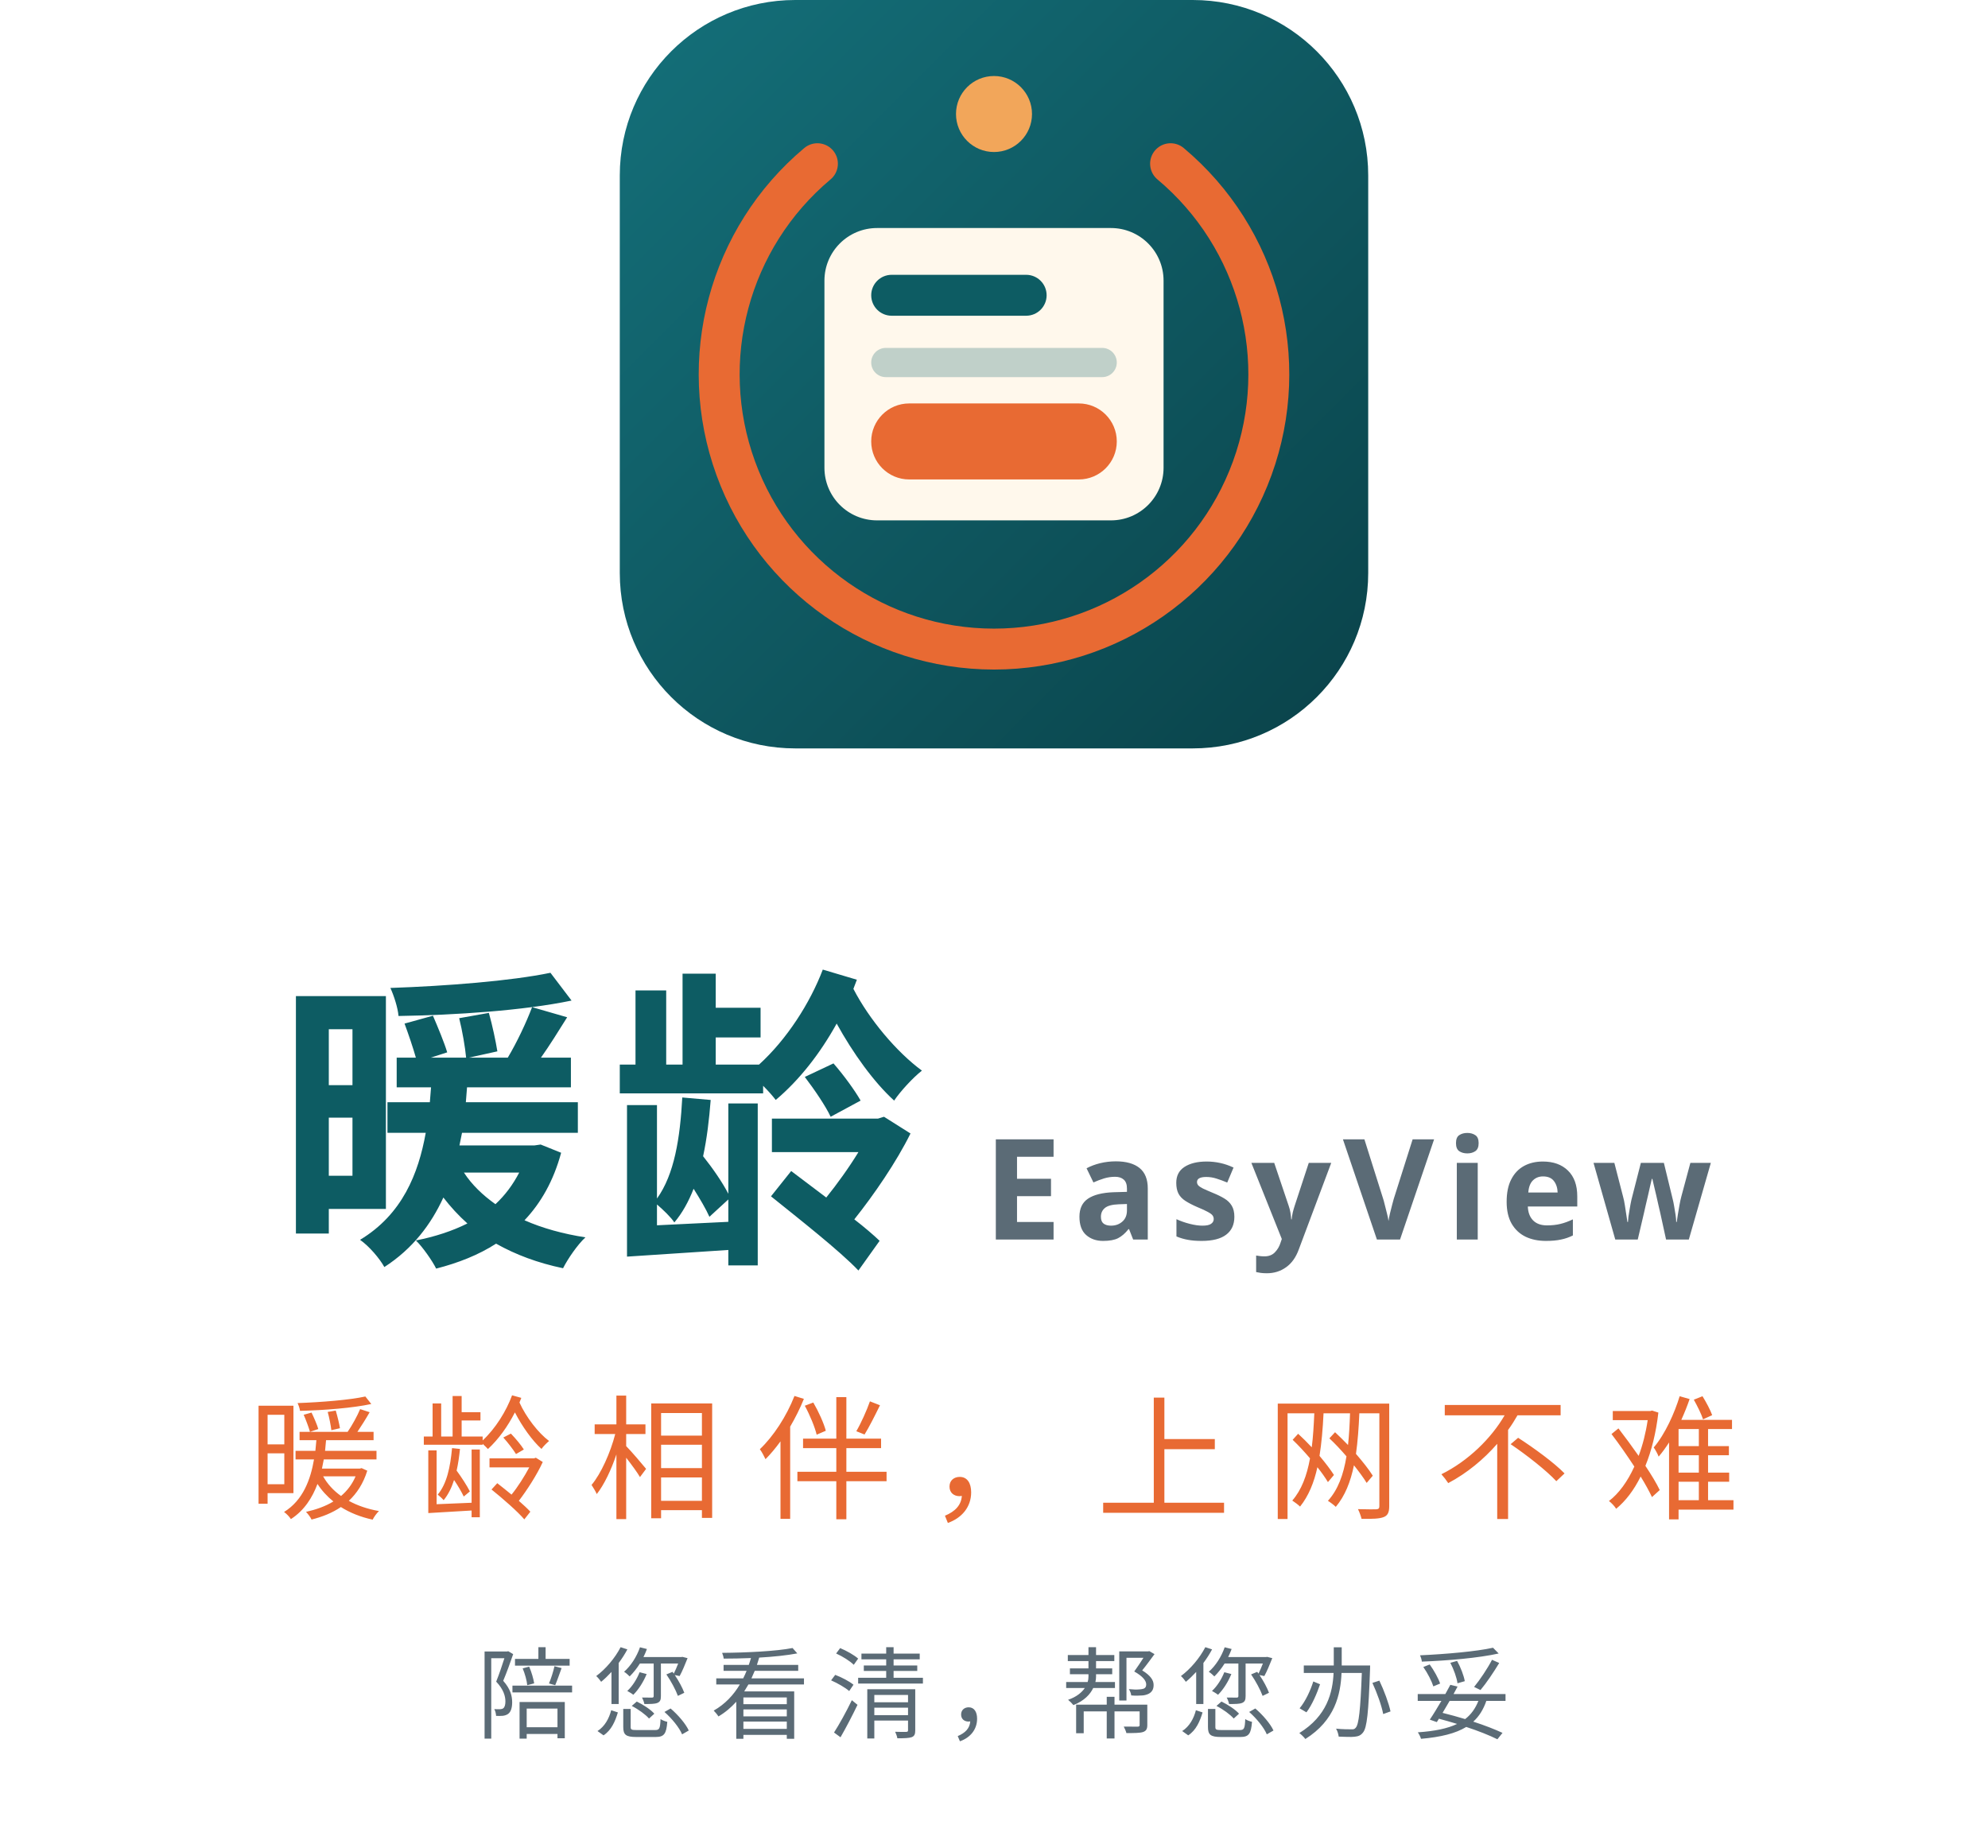
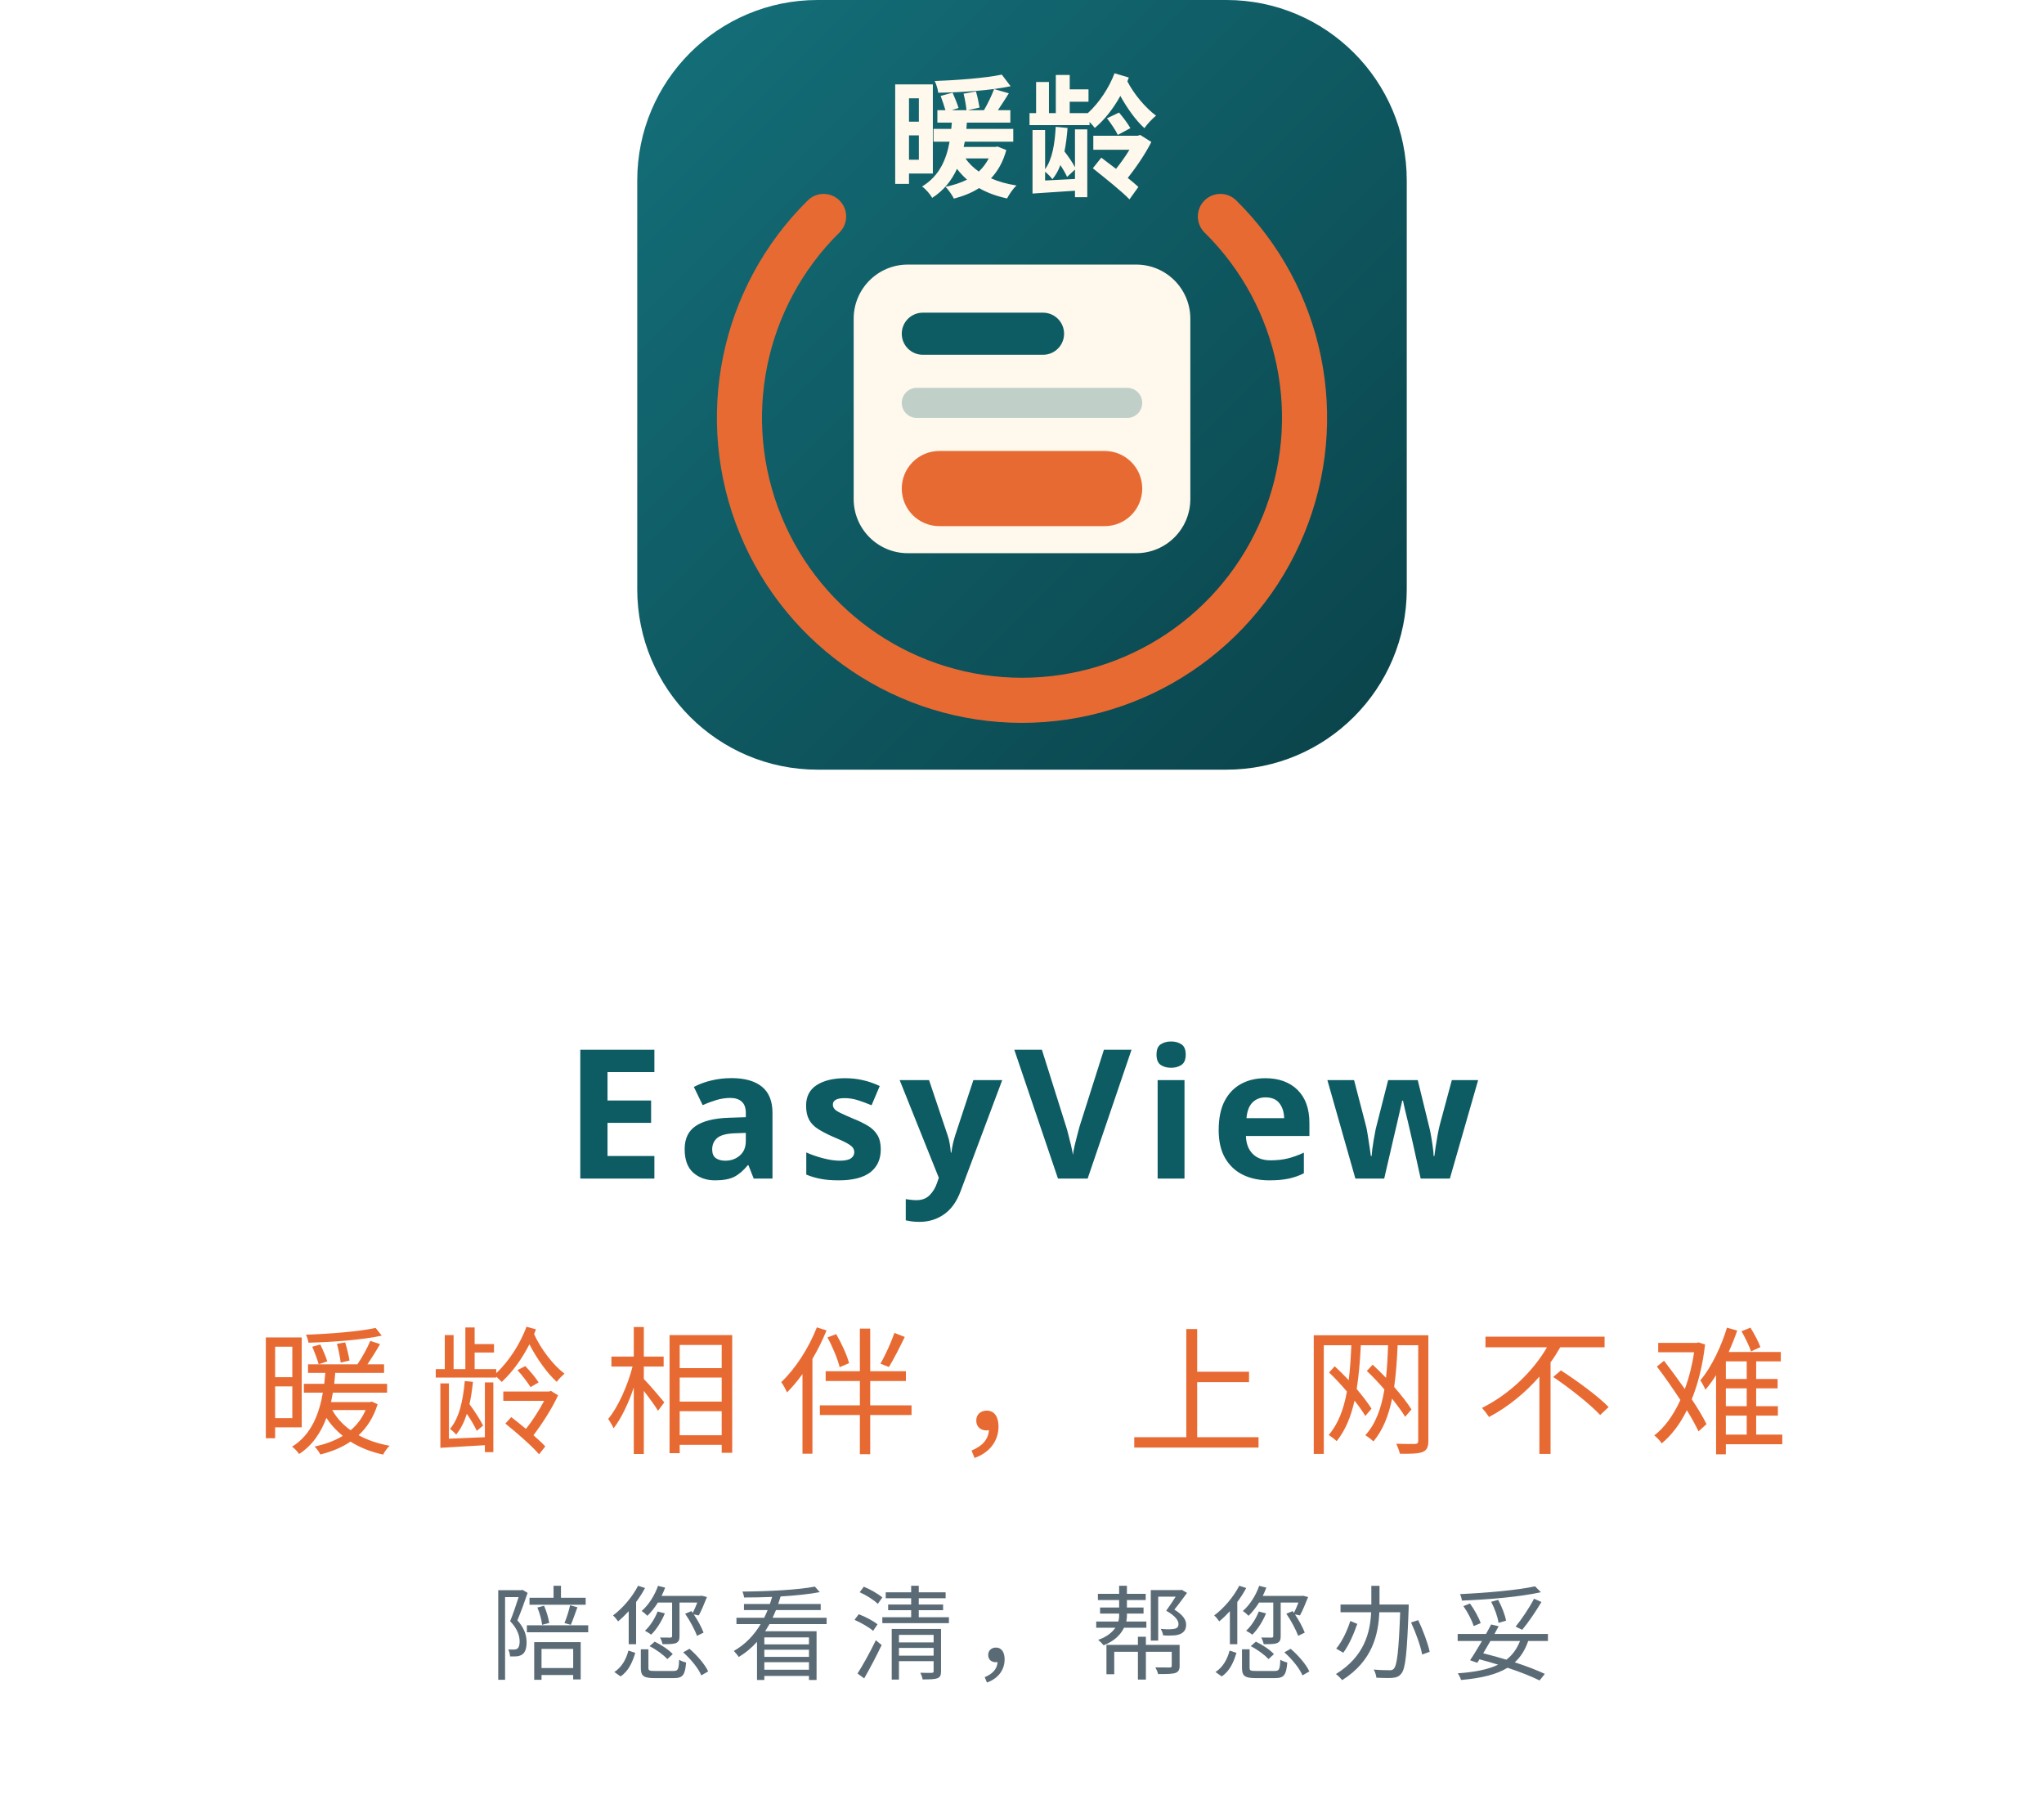
- <svg xmlns="http://www.w3.org/2000/svg" viewBox="0 0 340 316" width="340" height="316" role="img" aria-label="暖龄 EasyView · 暖龄相伴，上网不难">
+ <svg xmlns="http://www.w3.org/2000/svg" viewBox="0 0 340 300" width="340" height="300" role="img" aria-label="暖龄 EasyView · 暖龄相伴，上网不难">
  <defs>
-     <linearGradient id="ev-badge-v" x1="0" y1="0" x2="1" y2="1">
+     <linearGradient id="ev-v" x1="0" y1="0" x2="1" y2="1">
      <stop offset="0" stop-color="#14707A" />
      <stop offset="1" stop-color="#0A4249" />
    </linearGradient>
  </defs>
  <g transform="translate(106,0)">
-     <rect width="128" height="128" rx="30" fill="url(#ev-badge-v)" />
-     <circle cx="64" cy="19.5" r="6.5" fill="#F2A65A" />
-     <path d="M94.2 28 A47 47 0 1 1 33.8 28" fill="none" stroke="#E86A33" stroke-width="7" stroke-linecap="round" />
-     <rect x="35" y="39" width="58" height="50" rx="9" fill="#FFF8EC" />
-     <rect x="43" y="47" width="30" height="7" rx="3.5" fill="#0D5C63" />
-     <rect x="43" y="59.5" width="42" height="5" rx="2.5" fill="#0D5C63" opacity=".26" />
-     <rect x="43" y="69" width="42" height="13" rx="6.5" fill="#E86A33" />
+     <rect width="128" height="128" rx="30" fill="url(#ev-v)" />
+     <path d="M97 36 A47 47 0 1 1 31 36" fill="none" stroke="#E86A33" stroke-width="7.5" stroke-linecap="round" />
+     <text x="64" y="31" text-anchor="middle" font-family="Microsoft YaHei, Noto Sans SC, sans-serif" font-size="22" font-weight="700" fill="#FFF8EC" letter-spacing="1">暖龄</text>
+     <rect x="36" y="44" width="56" height="48" rx="9" fill="#FFF8EC" />
+     <rect x="44" y="52" width="27" height="7" rx="3.5" fill="#0D5C63" />
+     <rect x="44" y="64.5" width="40" height="5" rx="2.5" fill="#0D5C63" opacity=".26" />
+     <rect x="44" y="75" width="40" height="12.5" rx="6.25" fill="#E86A33" />
  </g>
-   <text x="170" y="212" text-anchor="middle" font-family="Microsoft YaHei, Noto Sans SC, sans-serif" font-size="54" font-weight="700" fill="#0D5C63" letter-spacing="3">暖龄<tspan font-family="Verdana, Segoe UI, sans-serif" font-size="24" fill="#5B6B76" letter-spacing="2" dx="10">EasyView</tspan>
-   </text>
-   <text x="170" y="258" text-anchor="middle" font-family="Microsoft YaHei, Noto Sans SC, sans-serif" font-size="23" fill="#E86A33" letter-spacing="6">暖龄相伴，上网不难</text>
-   <text x="170" y="296" text-anchor="middle" font-family="Microsoft YaHei, Noto Sans SC, sans-serif" font-size="17" fill="#5B6B76" letter-spacing="3">陪您看清，帮您办妥</text>
+   <text x="170" y="196" text-anchor="middle" font-family="Verdana, Segoe UI, sans-serif" font-size="30" font-weight="700" fill="#0D5C63" letter-spacing="2">EasyView</text>
+   <text x="170" y="240" text-anchor="middle" font-family="Microsoft YaHei, Noto Sans SC, sans-serif" font-size="23" fill="#E86A33" letter-spacing="6">暖龄相伴，上网不难</text>
+   <text x="170" y="278" text-anchor="middle" font-family="Microsoft YaHei, Noto Sans SC, sans-serif" font-size="17" fill="#5B6B76" letter-spacing="3">陪您看清，帮您办妥</text>
</svg>
